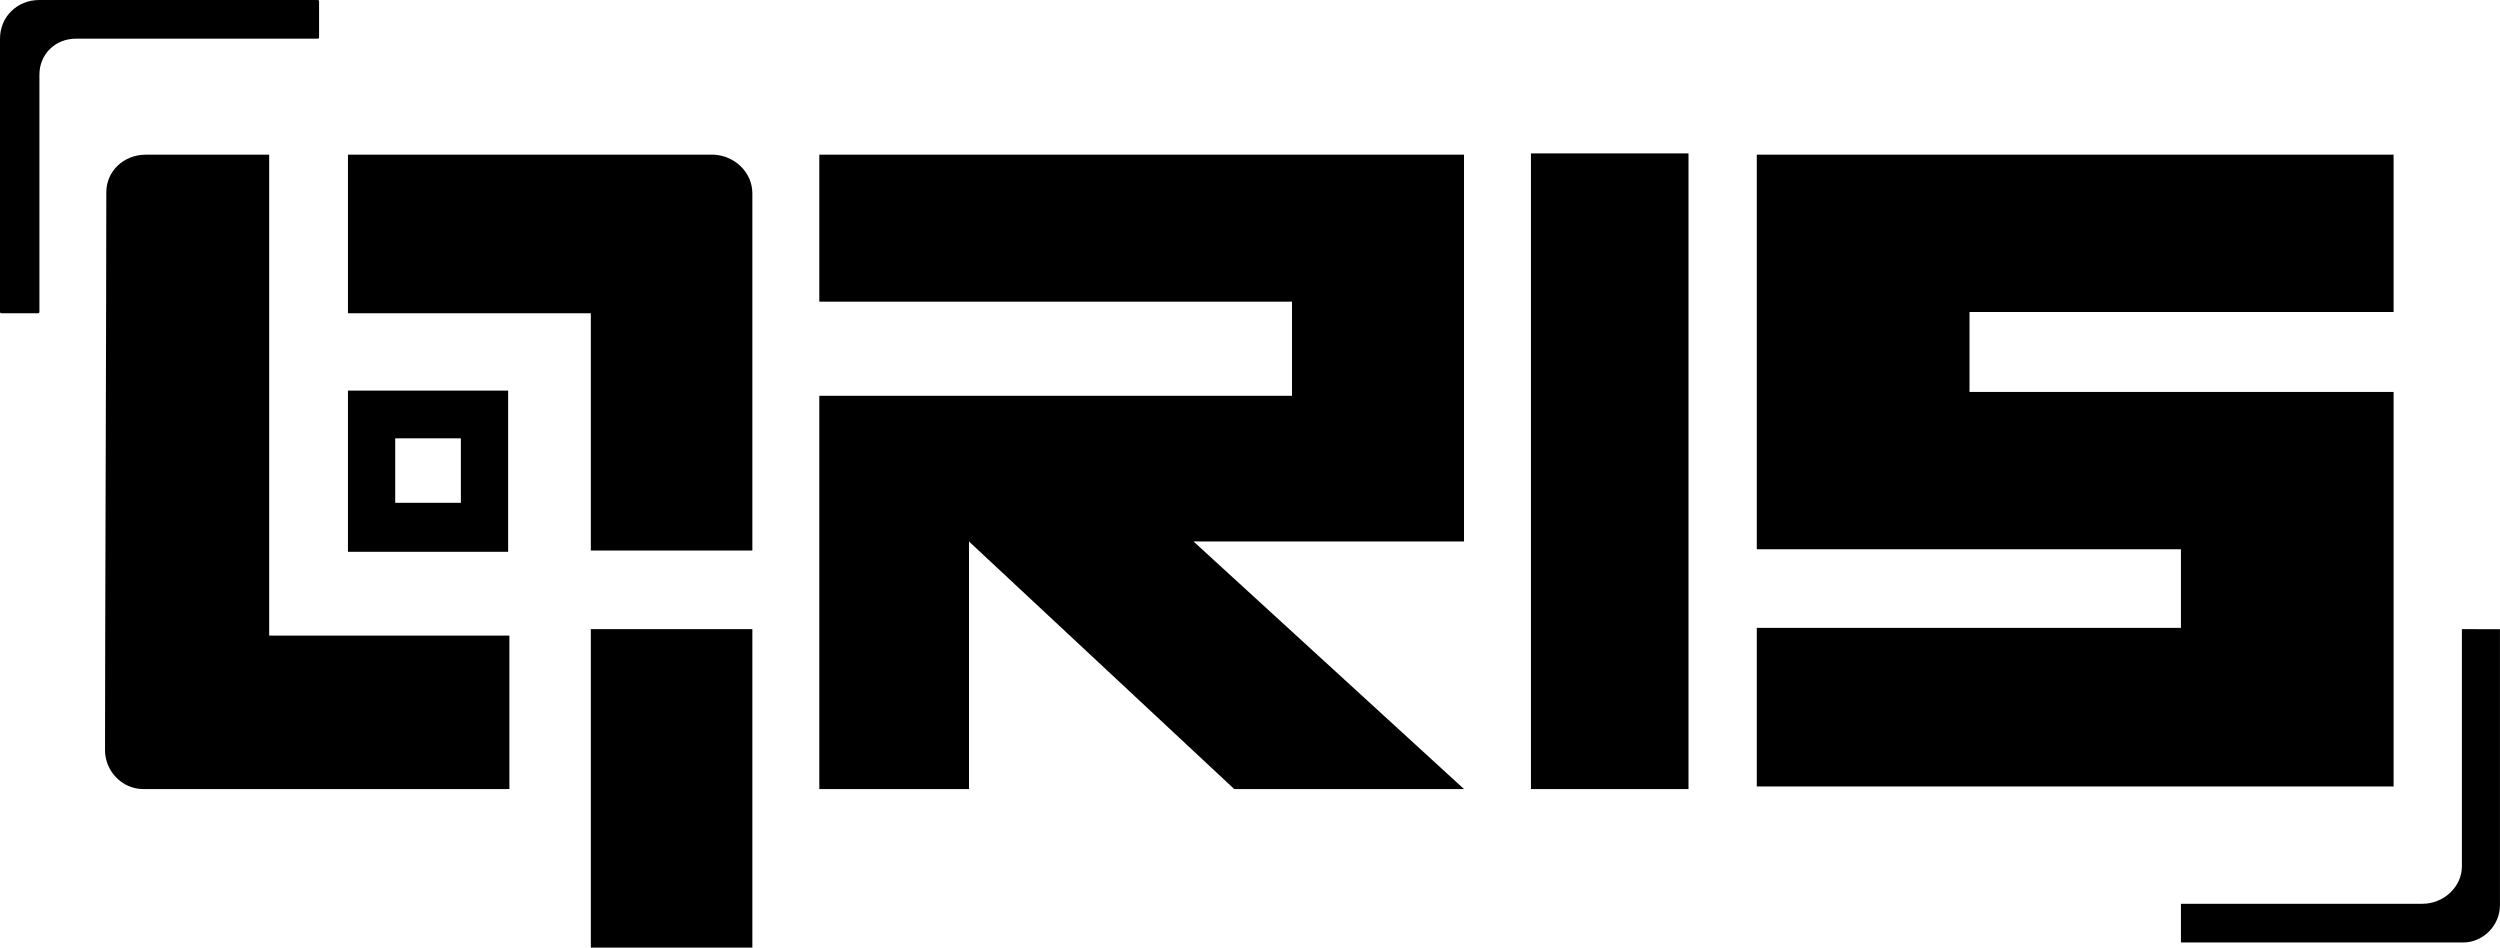
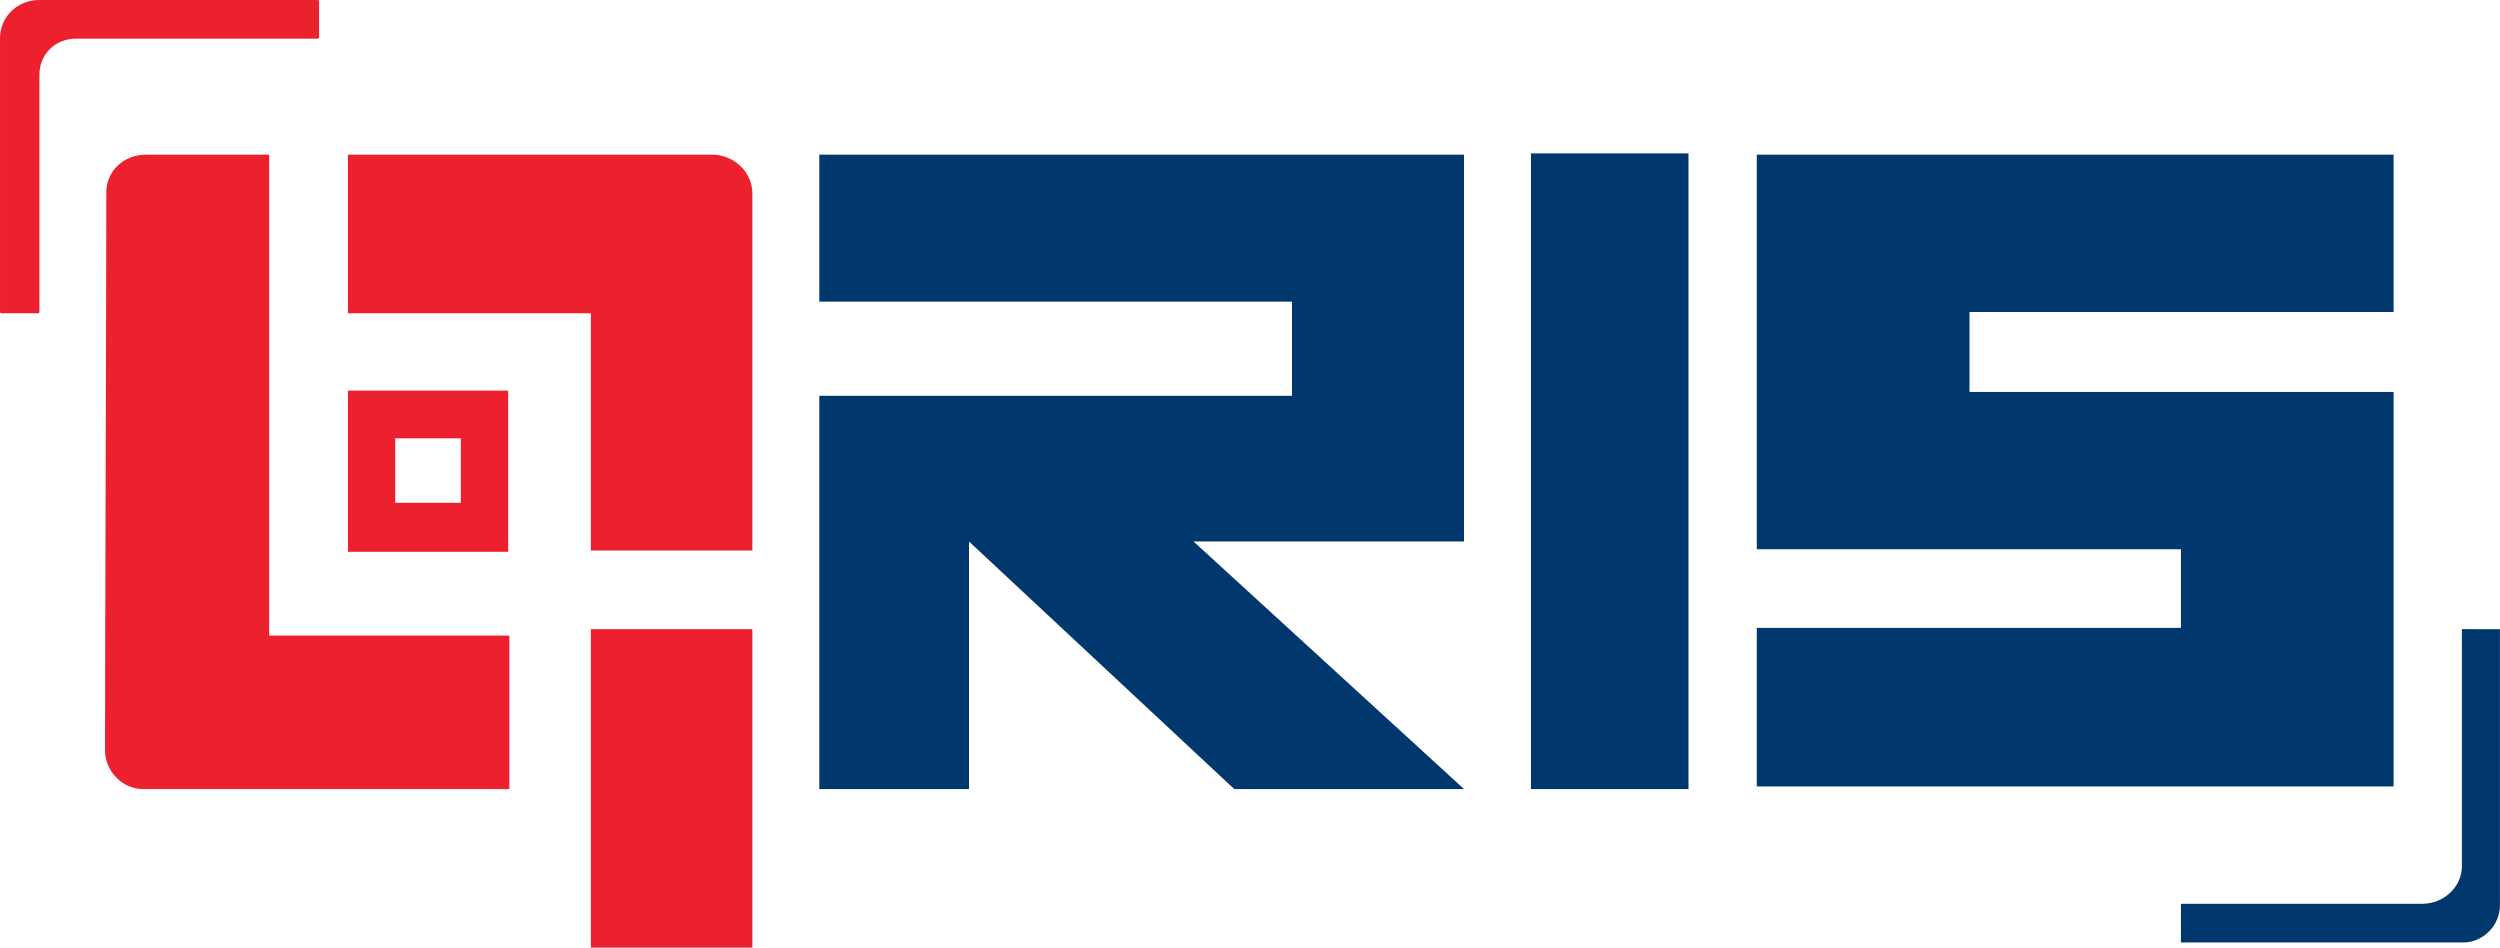
<svg xmlns="http://www.w3.org/2000/svg" width="45.938mm" height="17.413mm" viewBox="0 0 45.938 17.413" version="1.1" id="svg845">
  <defs id="defs839">
    <clipPath clipPathUnits="userSpaceOnUse" id="clipPath96">
      <path d="M -1.2207e-4,2.4414e-4 H 960 V 540 H -1.2207e-4 Z" clip-rule="evenodd" id="path94" />
    </clipPath>
    <clipPath clipPathUnits="userSpaceOnUse" id="clipPath106">
      <path d="M 0,0 H 130.46 V 23.577 H 0 Z" id="path104" />
    </clipPath>
  </defs>
  <g id="layer1" transform="translate(-31.99124,-118.4006)">
    <g id="g90" transform="matrix(0.7313755,0,0,-0.7313755,-550.5446,504.9828)" style="fill:#000000;stroke-width:0.999;stroke-dasharray:none">
      <g id="g92" clip-path="url(#clipPath96)" style="fill:#000000;stroke-width:0.999;stroke-dasharray:none">
        <g id="g98" transform="matrix(2.1033,-7.54e-7,-7.54e-7,0.375,795.24,502.8)" style="fill:#000000;stroke-width:1.125;stroke-dasharray:none">
          <g id="g100" transform="scale(0.55189,3.0538)" style="fill:#000000;stroke-width:0.867;stroke-dasharray:none">
            <g id="g102" clip-path="url(#clipPath106)" style="fill:#000000;stroke-width:0.867;stroke-dasharray:none">
              <g id="g108" style="fill:#000000;stroke-width:0.867;stroke-dasharray:none">
                <g id="g110" style="fill:#000000;stroke-width:0.867;stroke-dasharray:none">
                  <g id="g112" style="fill:#000000;stroke-width:0.867;stroke-dasharray:none" />
                </g>
-                 <path d="M 18.813,19.108 H 32.767 V 10.622 H 26.913 L 32.767,5.191 H 27.794 L 22.053,10.622 V 5.191 h -3.24 v 8.627 h 10.231 v 2.065 H 18.813 Z" style="fill:#000000;fill-opacity:1;fill-rule:nonzero;stroke:none;stroke-width:0.867;stroke-dasharray:none" id="path114" />
-                 <path d="m 34.216,5.191 h 3.41 v 13.945 H 34.216 Z" style="fill:#000000;fill-opacity:1;fill-rule:nonzero;stroke:none;stroke-width:0.867;stroke-dasharray:none" id="path116" />
-                 <path d="M 6.906,8.557 V 19.108 H 4.234 c -0.483,0 -0.853,-0.368 -0.853,-0.82 0,-2.49 -0.028,-9.816 -0.028,-12.248 0,-0.453 0.369,-0.849 0.824,-0.849 1.847,0 7.161,0 7.928,0 v 3.366 z" style="fill:#000000;fill-opacity:1;fill-rule:nonzero;stroke:none;stroke-width:0.867;stroke-dasharray:none" id="path118" />
-                 <path d="m 13.868,1.712 c 0.313,0 2.7,0 3.496,0 0,0 0,6.873 0,6.987 -1.137,0 -2.33,0 -3.496,0 0,-2.319 0,-4.639 0,-6.987 z" style="fill:#000000;fill-opacity:1;fill-rule:nonzero;stroke:none;stroke-width:0.867;stroke-dasharray:none" id="path120" />
-                 <path d="m 8.611,19.108 c 0,-0.057 0,-3.479 0,-3.479 1.563,0 3.552,0 5.257,0 0,-2.405 0,-5.205 0,-5.205 0.796,0 3.183,0 3.496,0 v 7.835 c 0,0.453 -0.37,0.821 -0.824,0.849 -1.705,0 -5.741,0 -7.929,0 z" style="fill:#000000;fill-opacity:1;fill-rule:nonzero;stroke:none;stroke-width:0.867;stroke-dasharray:none" id="path122" />
-                 <path d="m 8.611,13.932 c 0,-1.16 0,-2.32 0,-3.536 0.284,0 0.597,0 0.881,0 0.796,0 1.79,0 2.586,0 0,0 0,3.479 0,3.536 -1.137,0 -2.302,0 -3.467,0 z m 2.444,-2.461 v 0 c -0.341,0 -0.739,0 -1.052,0 -0.113,0 -0.227,0 -0.369,0 0,0.481 0,0.933 0,1.414 0.483,0 0.938,0 1.421,0 0,-0.028 0,-1.414 0,-1.414 z" style="fill:#000000;fill-opacity:1;fill-rule:nonzero;stroke:none;stroke-width:0.867;stroke-dasharray:none" id="path124" />
-                 <path d="M 54.365,8.699 V 3.494 c 0,-0.453 -0.398,-0.82 -0.852,-0.82 H 48.284 V 1.825 h 6.081 0.029 c 0.426,0 0.795,0.368 0.795,0.82 v 0.028 6.025 z" style="fill:#000000;fill-opacity:1;fill-rule:nonzero;stroke:none;stroke-width:0.867;stroke-dasharray:none" id="path126" />
-                 <path d="m 1.933,15.657 v 5.205 c 0,0.452 0.341,0.792 0.796,0.792 h 5.229 c 0.028,0 0.028,0.028 0.028,0.028 v 0.792 c 0,0 0,0.028 -0.028,0.028 H 1.933 c -0.483,0 -0.853,-0.368 -0.853,-0.848 v -5.997 c 0,-0.028 0.028,-0.028 0.028,-0.028 h 0.796 c 0,0 0.028,0 0.028,0.028 z" style="fill:#000000;fill-opacity:1;fill-rule:nonzero;stroke:none;stroke-width:0.867;stroke-dasharray:none" id="path128" />
-                 <path d="m 52.887,15.657 v 3.451 H 39.104 v -5.176 -3.48 h 9.18 V 8.727 h -9.18 V 5.248 h 13.783 v 8.655 h -9.179 v 1.754 z" style="fill:#000000;fill-opacity:1;fill-rule:nonzero;stroke:none;stroke-width:0.867;stroke-dasharray:none" id="path130" />
+                 <path d="M 18.813,19.108 H 32.767 V 10.622 H 26.913 L 32.767,5.191 H 27.794 L 22.053,10.622 V 5.191 h -3.24 v 8.627 h 10.231 v 2.065 H 18.813 Z" style="fill:#00376d;fill-opacity:1;fill-rule:nonzero;stroke:none;stroke-width:0.867;stroke-dasharray:none" id="path114" />
+                 <path d="m 34.216,5.191 h 3.41 v 13.945 H 34.216 Z" style="fill:#00376d;fill-opacity:1;fill-rule:nonzero;stroke:none;stroke-width:0.867;stroke-dasharray:none" id="path116" />
+                 <path d="M 6.906,8.557 V 19.108 H 4.234 c -0.483,0 -0.853,-0.368 -0.853,-0.82 0,-2.49 -0.028,-9.816 -0.028,-12.248 0,-0.453 0.369,-0.849 0.824,-0.849 1.847,0 7.161,0 7.928,0 v 3.366 z" style="fill:#ed212d;fill-opacity:1;fill-rule:nonzero;stroke:none;stroke-width:0.867;stroke-dasharray:none" id="path118" />
+                 <path d="m 13.868,1.712 c 0.313,0 2.7,0 3.496,0 0,0 0,6.873 0,6.987 -1.137,0 -2.33,0 -3.496,0 0,-2.319 0,-4.639 0,-6.987 z" style="fill:#ed212d;fill-opacity:1;fill-rule:nonzero;stroke:none;stroke-width:0.867;stroke-dasharray:none" id="path120" />
+                 <path d="m 8.611,19.108 c 0,-0.057 0,-3.479 0,-3.479 1.563,0 3.552,0 5.257,0 0,-2.405 0,-5.205 0,-5.205 0.796,0 3.183,0 3.496,0 v 7.835 c 0,0.453 -0.37,0.821 -0.824,0.849 -1.705,0 -5.741,0 -7.929,0 z" style="fill:#ed212d;fill-opacity:1;fill-rule:nonzero;stroke:none;stroke-width:0.867;stroke-dasharray:none" id="path122" />
+                 <path d="m 8.611,13.932 c 0,-1.16 0,-2.32 0,-3.536 0.284,0 0.597,0 0.881,0 0.796,0 1.79,0 2.586,0 0,0 0,3.479 0,3.536 -1.137,0 -2.302,0 -3.467,0 z m 2.444,-2.461 v 0 c -0.341,0 -0.739,0 -1.052,0 -0.113,0 -0.227,0 -0.369,0 0,0.481 0,0.933 0,1.414 0.483,0 0.938,0 1.421,0 0,-0.028 0,-1.414 0,-1.414 z" style="fill:#ed212d;fill-opacity:1;fill-rule:nonzero;stroke:none;stroke-width:0.867;stroke-dasharray:none" id="path124" />
+                 <path d="M 54.365,8.699 V 3.494 c 0,-0.453 -0.398,-0.82 -0.852,-0.82 H 48.284 V 1.825 h 6.081 0.029 c 0.426,0 0.795,0.368 0.795,0.82 v 0.028 6.025 z" style="fill:#00376d;fill-opacity:1;fill-rule:nonzero;stroke:none;stroke-width:0.867;stroke-dasharray:none" id="path126" />
+                 <path d="m 1.933,15.657 v 5.205 c 0,0.452 0.341,0.792 0.796,0.792 h 5.229 c 0.028,0 0.028,0.028 0.028,0.028 v 0.792 c 0,0 0,0.028 -0.028,0.028 H 1.933 c -0.483,0 -0.853,-0.368 -0.853,-0.848 v -5.997 c 0,-0.028 0.028,-0.028 0.028,-0.028 h 0.796 c 0,0 0.028,0 0.028,0.028 z" style="fill:#ed212d;fill-opacity:1;fill-rule:nonzero;stroke:none;stroke-width:0.867;stroke-dasharray:none" id="path128" />
+                 <path d="m 52.887,15.657 v 3.451 H 39.104 v -5.176 -3.48 h 9.18 V 8.727 h -9.18 V 5.248 h 13.783 v 8.655 h -9.179 v 1.754 z" style="fill:#00376d;fill-opacity:1;fill-rule:nonzero;stroke:none;stroke-width:0.867;stroke-dasharray:none" id="path130" />
              </g>
            </g>
          </g>
        </g>
      </g>
    </g>
  </g>
</svg>
